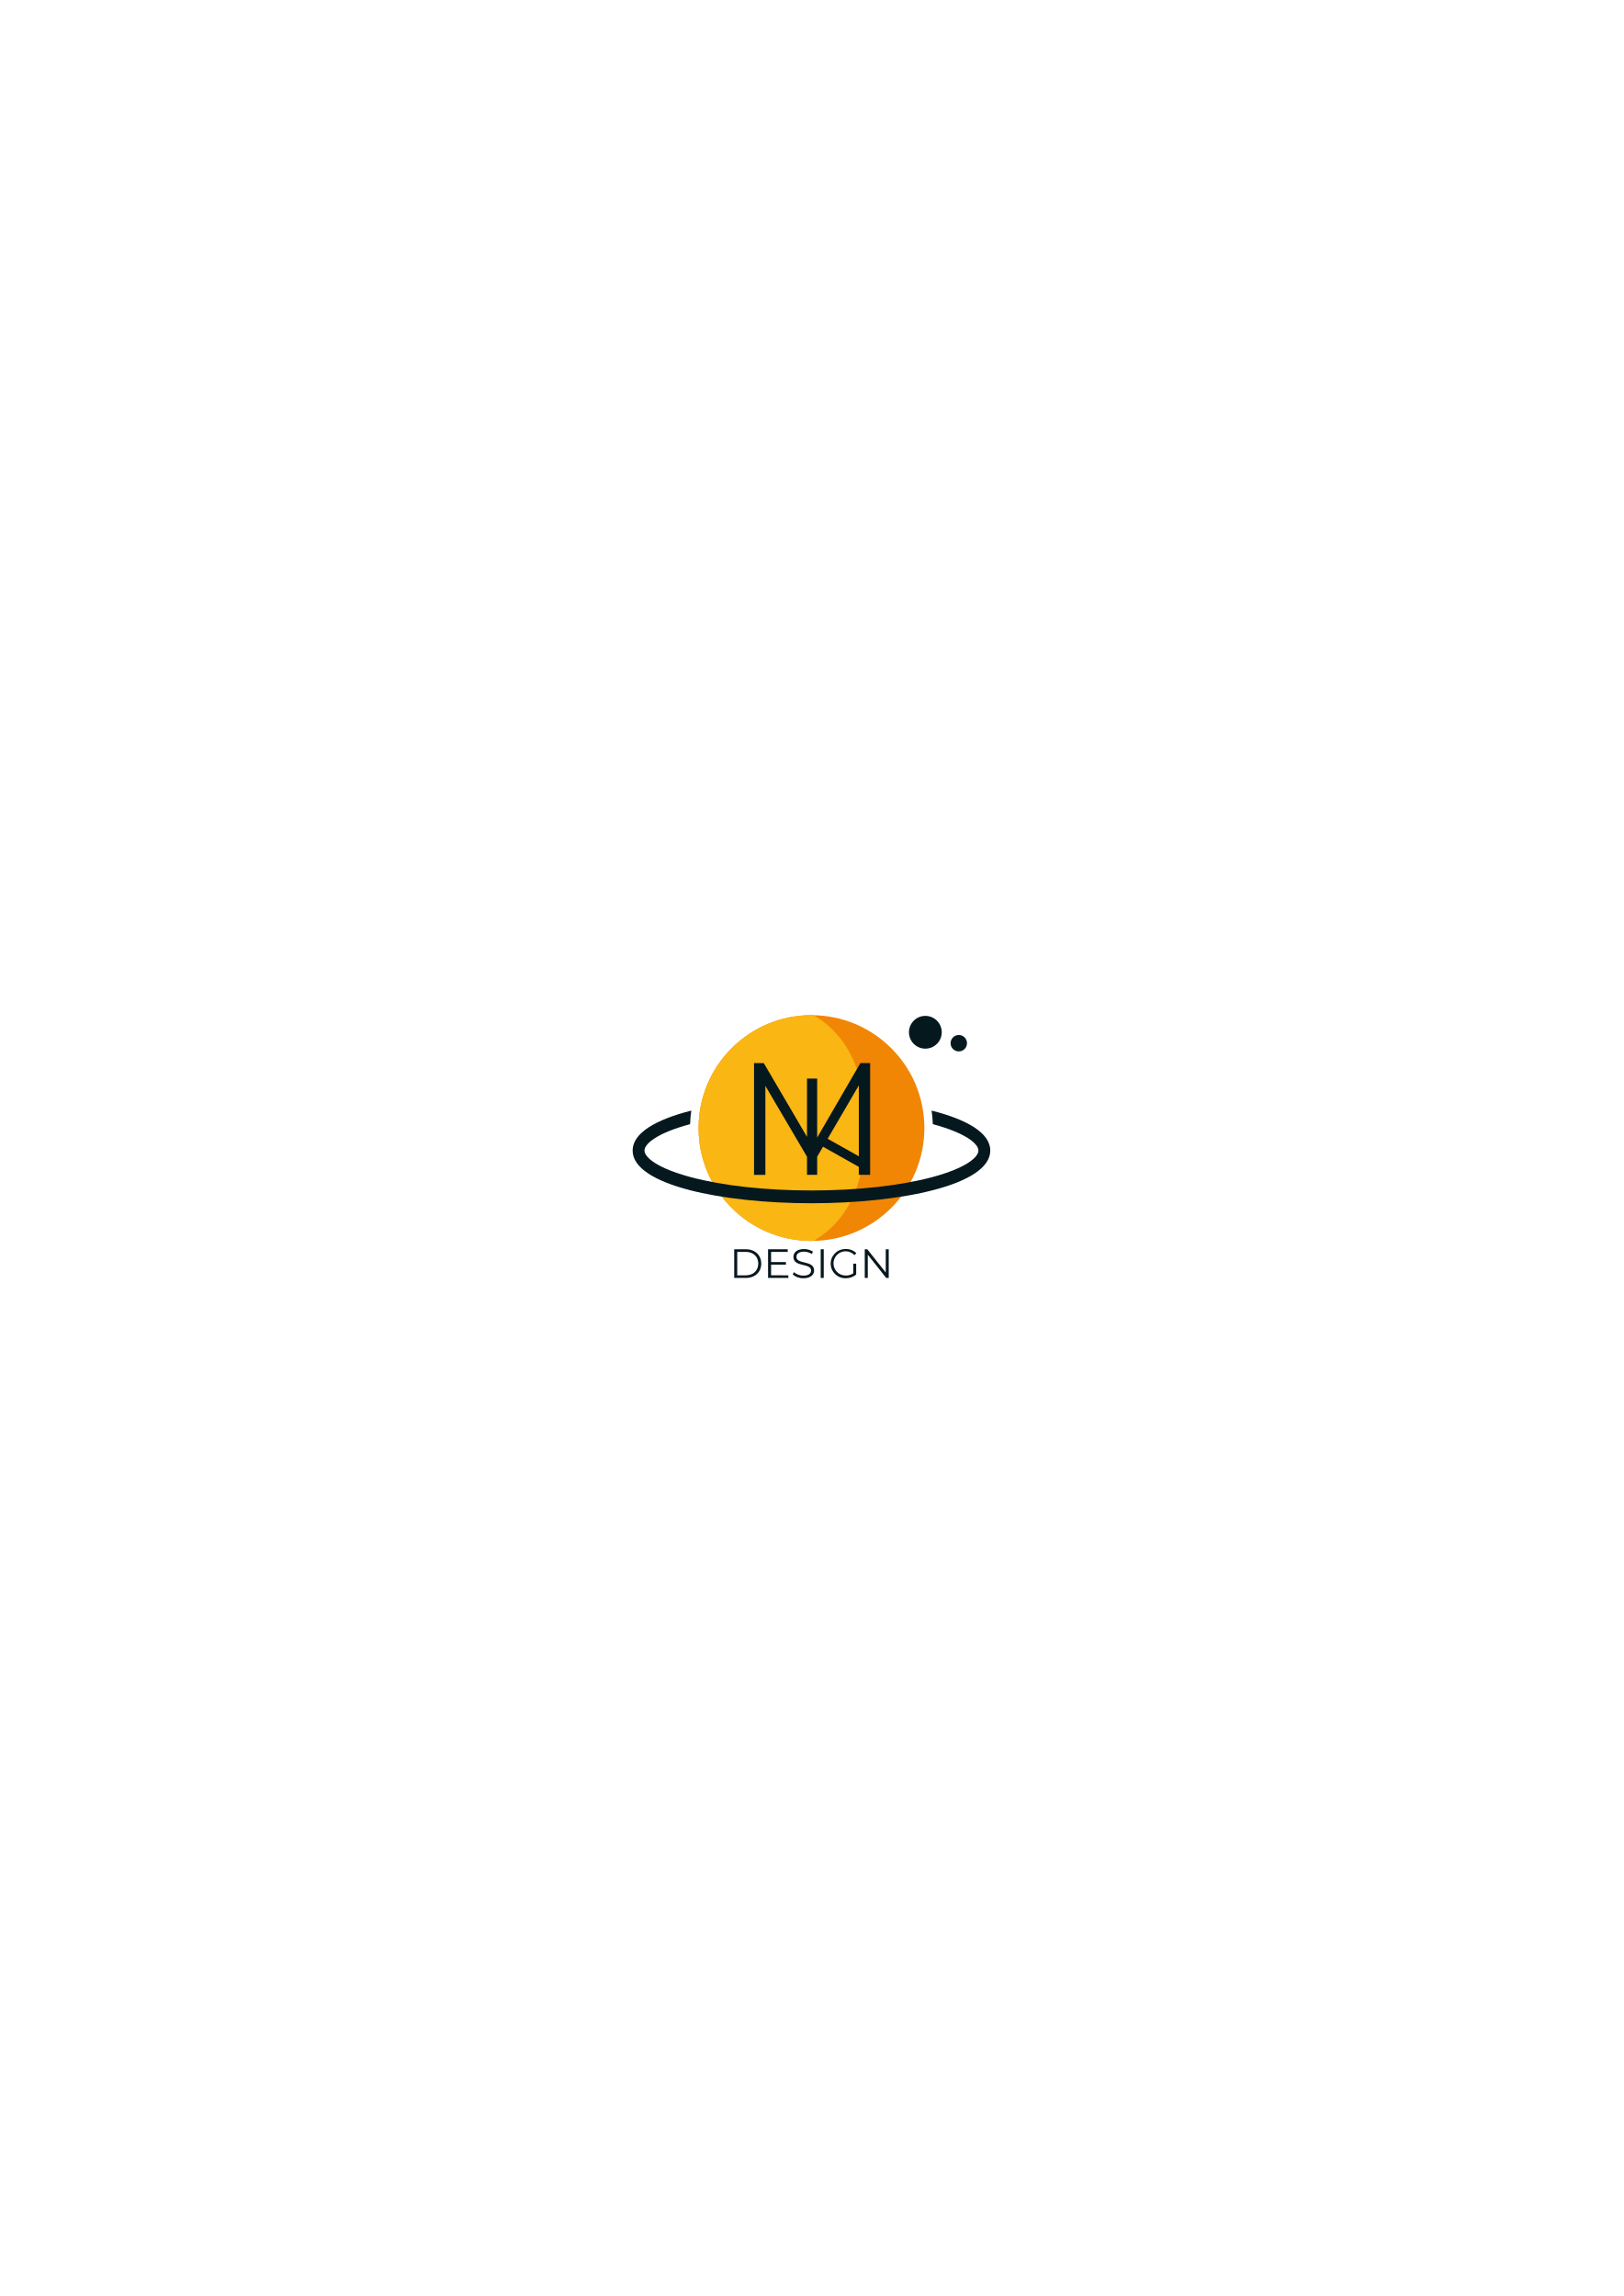
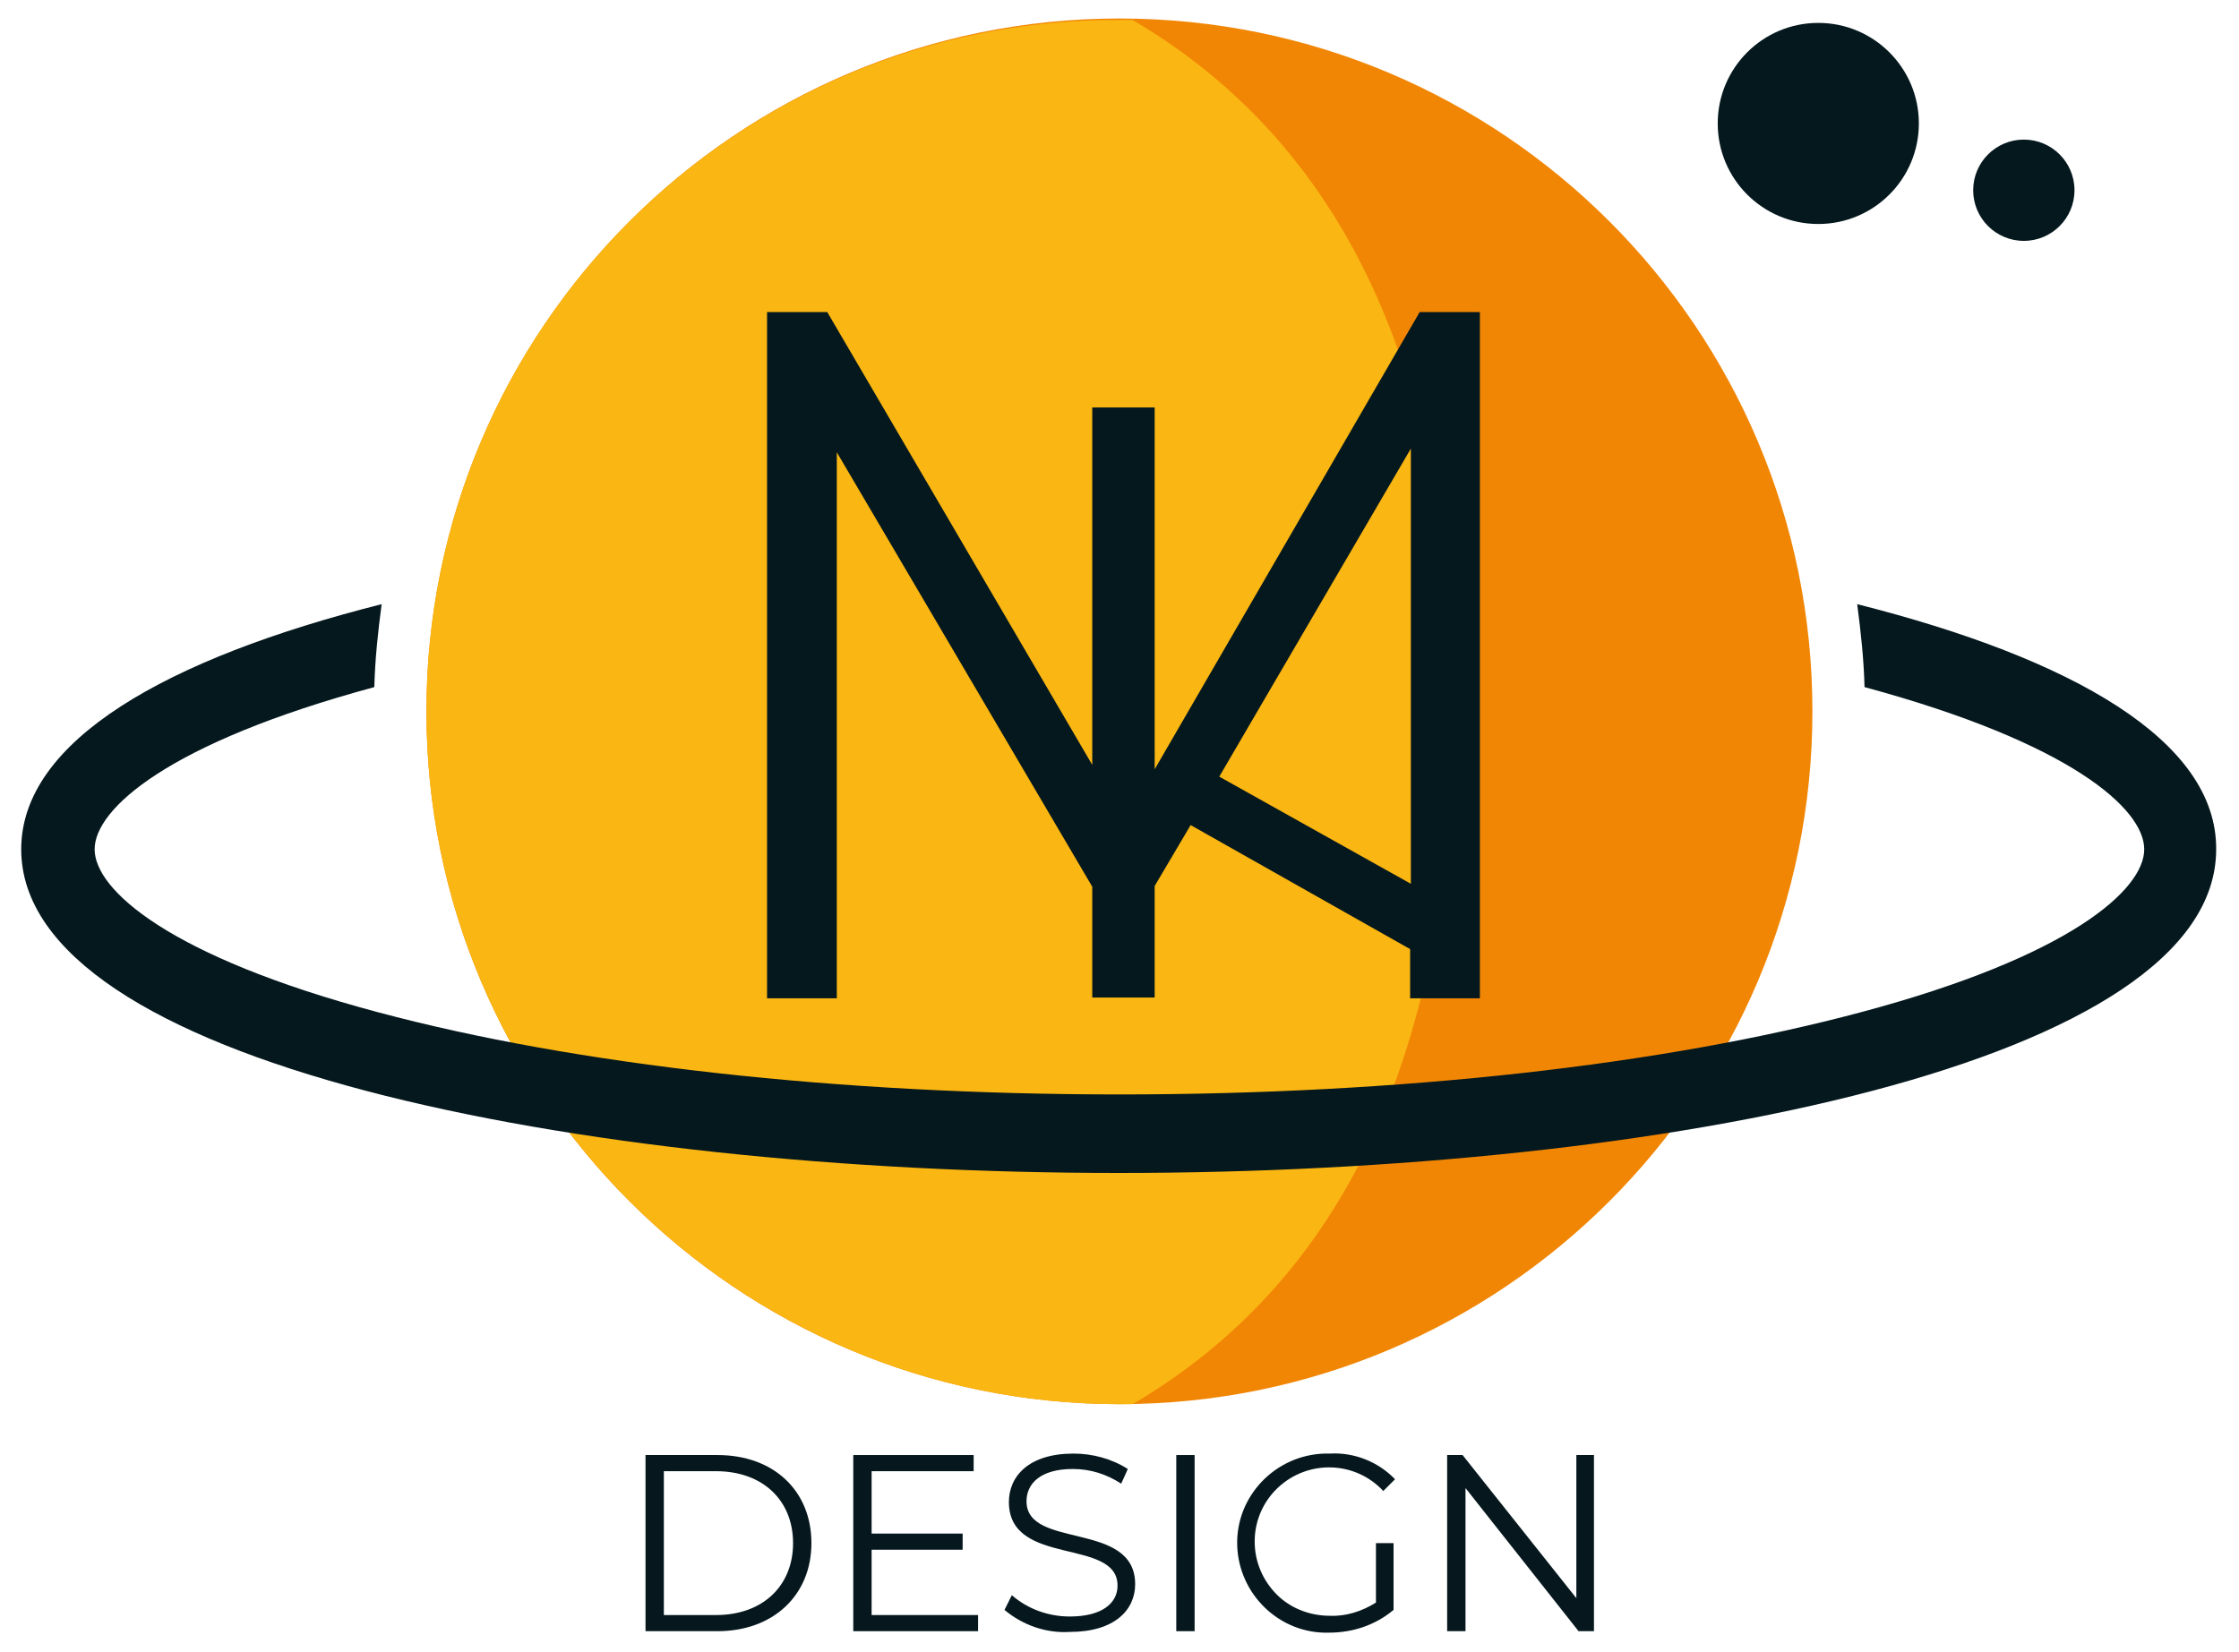
- <svg xmlns="http://www.w3.org/2000/svg" version="1.1" id="Ebene_1" x="0px" y="0px" viewBox="0 0 595.28 841.89" style="enable-background:new 0 0 595.28 841.89;" xml:space="preserve">
+ <svg xmlns="http://www.w3.org/2000/svg" version="1.1" id="Ebene_1" x="0px" y="0px" viewBox="0 0 305 225" style="enable-background:new 0 0 305 225;" xml:space="preserve">
  <style type="text/css">
	.st0{fill:#F18604;}
	.st1{fill:#FAB612;}
	.st2{fill:#05181E;}
	.st3{fill:#06181E;}
</style>
  <g id="Ebene_2_00000113352544089702035160000004655995298701949605_" transform="translate(-95.51 -236.28)">
-     <circle id="Ellipse_1" class="st0" cx="393.01" cy="649.91" r="41.39" />
-     <path id="Pfad_1" class="st1" d="M351.61,649.91c0,22.86,18.53,41.39,41.39,41.39c0,0,0,0,0,0c0.27,0,0.54-0.02,0.81-0.02   c14.17-8.34,19.11-23.74,19.11-41.37c0-17.63-4.94-33.03-19.11-41.37c-0.27-0.01-0.54-0.02-0.81-0.02   C370.15,608.52,351.62,627.05,351.61,649.91C351.61,649.91,351.61,649.91,351.61,649.91z" />
-     <path id="Pfad_2" class="st2" d="M410.95,626.07L395.1,653.4v-21.63h-3.73v21.37l-15.85-27.05h-3.57v40.98h4.16v-32.62l15.26,25.97   v6.64h3.73v-6.65l2.13-3.66l13.13,7.39v2.92h4.16v-40.98H410.95z M398.94,653.84l11.43-19.58v26L398.94,653.84z" />
-     <circle id="Ellipse_2" class="st2" cx="434.76" cy="614.79" r="6.01" />
-     <circle id="Ellipse_3" class="st2" cx="447.02" cy="618.8" r="3.01" />
+     <circle id="Ellipse_1" class="st0" cx="248" cy="333.2" r="94.4" />
+     <path id="Pfad_1" class="st1" d="M153.6,333.2c0,52.1,42.3,94.4,94.4,94.4l0,0c0.6,0,1.2,0,1.8,0c32.3-19,43.6-54.1,43.6-94.3   s-11.3-75.3-43.6-94.3c-0.6,0-1.2,0-1.8,0C195.9,238.8,153.6,281,153.6,333.2L153.6,333.2z" />
+     <path id="Pfad_2" class="st2" d="M288.9,278.8l-36.1,62.3v-49.3h-8.5v48.7l-36.1-61.7H200v93.5h9.5v-74.4l34.8,59.2v15.1h8.5v-15.2   l4.9-8.3l29.9,16.9v6.7h9.5v-93.5L288.9,278.8L288.9,278.8z M261.6,342.1l26.1-44.7v59.3L261.6,342.1z" />
+     <circle id="Ellipse_2" class="st2" cx="343.2" cy="253.1" r="13.7" />
+     <circle id="Ellipse_3" class="st2" cx="371.2" cy="262.2" r="6.9" />
    <g id="Gruppe_1" transform="translate(132.743 322.034)">
-       <path id="Pfad_3" class="st3" d="M231.94,372.32h4.28c3.37,0,5.63,2.16,5.63,5.26s-2.27,5.26-5.63,5.26h-4.28V372.32z     M236.16,381.88c2.8,0,4.6-1.77,4.6-4.3s-1.8-4.3-4.6-4.3h-3.11v8.6L236.16,381.88z" />
-       <path id="Pfad_4" class="st3" d="M251.79,381.88v0.96h-7.44v-10.52h7.21v0.96h-6.1v3.74h5.44v0.95h-5.44v3.9L251.79,381.88    L251.79,381.88z" />
-       <path id="Pfad_5" class="st3" d="M253.4,381.57l0.43-0.86c0.96,0.84,2.2,1.29,3.47,1.28c1.97,0,2.83-0.83,2.83-1.86    c0-2.88-6.48-1.11-6.48-5c0-1.55,1.2-2.88,3.88-2.88c1.15-0.01,2.29,0.31,3.26,0.93l-0.38,0.89c-0.86-0.56-1.86-0.86-2.88-0.87    c-1.92,0-2.78,0.86-2.78,1.91c0,2.88,6.48,1.14,6.48,4.97c0,1.55-1.23,2.87-3.92,2.87C255.87,382.99,254.48,382.5,253.4,381.57z" />
-       <path id="Pfad_6" class="st3" d="M263.65,372.32h1.11v10.52h-1.11V372.32z" />
-       <path id="Pfad_7" class="st3" d="M275.59,377.59h1.07v4.01c-1.08,0.9-2.46,1.37-3.86,1.34c-2.95,0.08-5.41-2.26-5.49-5.21    c-0.08-2.95,2.26-5.41,5.21-5.49c0.1,0,0.19,0,0.29,0c1.46-0.07,2.88,0.48,3.9,1.52l-0.69,0.71c-1.68-1.79-4.49-1.88-6.28-0.2    c-1.79,1.68-1.88,4.49-0.2,6.28c0.85,0.91,2.05,1.42,3.29,1.4c0.98,0.03,1.95-0.25,2.75-0.81L275.59,377.59L275.59,377.59z" />
-       <path id="Pfad_8" class="st3" d="M288.59,372.32v10.52h-0.92l-6.76-8.53v8.53h-1.11v-10.52h0.92l6.78,8.53v-8.53H288.59z" />
+       <path id="Pfad_3" class="st3" d="M50.7,112.5h9.8c7.7,0,12.8,4.9,12.8,12c0,7.1-5.2,12-12.8,12h-9.8V112.5z M60.3,134.3    c6.4,0,10.5-4,10.5-9.8c0-5.8-4.1-9.8-10.5-9.8h-7.1v19.6L60.3,134.3z" />
+       <path id="Pfad_4" class="st3" d="M96,134.3v2.2H79v-24h16.4v2.2H81.5v8.5h12.4v2.2H81.5v8.9L96,134.3L96,134.3z" />
+       <path id="Pfad_5" class="st3" d="M99.6,133.6l1-2c2.2,1.9,5,2.9,7.9,2.9c4.5,0,6.5-1.9,6.5-4.2c0-6.6-14.8-2.5-14.8-11.4    c0-3.5,2.7-6.6,8.8-6.6c2.6,0,5.2,0.7,7.4,2.1l-0.9,2c-2-1.3-4.2-2-6.6-2c-4.4,0-6.3,2-6.3,4.4c0,6.6,14.8,2.6,14.8,11.3    c0,3.5-2.8,6.5-8.9,6.5C105.3,136.8,102.1,135.7,99.6,133.6z" />
+       <path id="Pfad_6" class="st3" d="M123,112.5h2.5v24H123V112.5z" />
+       <path id="Pfad_7" class="st3" d="M150.2,124.5h2.4v9.1c-2.5,2.1-5.6,3.1-8.8,3.1c-6.7,0.2-12.3-5.2-12.5-11.9    c-0.2-6.7,5.2-12.3,11.9-12.5c0.2,0,0.4,0,0.7,0c3.3-0.2,6.6,1.1,8.9,3.5l-1.6,1.6c-3.8-4.1-10.2-4.3-14.3-0.5    c-4.1,3.8-4.3,10.2-0.5,14.3c1.9,2.1,4.7,3.2,7.5,3.2c2.2,0.1,4.4-0.6,6.3-1.8L150.2,124.5L150.2,124.5z" />
+       <path id="Pfad_8" class="st3" d="M179.9,112.5v24h-2.1L162.4,117v19.5h-2.5v-24h2.1l15.5,19.5v-19.5H179.9z" />
    </g>
-     <path id="Pfad_9" class="st2" d="M437.06,643.51c0.24,1.65,0.38,3.3,0.44,4.97c12.34,3.33,16.72,7.29,16.72,9.68   c0,2.39-4.43,6.39-16.92,9.74c-11.8,3.16-27.54,4.9-44.3,4.9c-16.76,0-32.49-1.74-44.29-4.9c-12.48-3.34-16.92-7.34-16.92-9.74   s4.39-6.35,16.72-9.68c0.05-1.66,0.2-3.32,0.44-4.97c-12.84,3.25-21.51,8.15-21.51,14.65c0,12.68,32.98,19.32,65.56,19.32   s65.56-6.63,65.56-19.32C458.57,651.66,449.9,646.75,437.06,643.51z" />
+     <path id="Pfad_9" class="st2" d="M348.5,318.6c0.5,3.8,0.9,7.5,1,11.3c28.1,7.6,38.1,16.6,38.1,22.1s-10.1,14.6-38.6,22.2   c-26.9,7.2-62.8,11.2-101,11.2c-38.2,0-74.1-4-101-11.2c-28.5-7.6-38.6-16.7-38.6-22.2s10-14.5,38.1-22.1c0.1-3.8,0.5-7.6,1-11.3   c-29.3,7.4-49.1,18.6-49.1,33.4c0,28.9,75.2,44.1,149.5,44.1s149.5-15.1,149.5-44.1C397.5,337.2,377.8,326,348.5,318.6z" />
  </g>
</svg>
